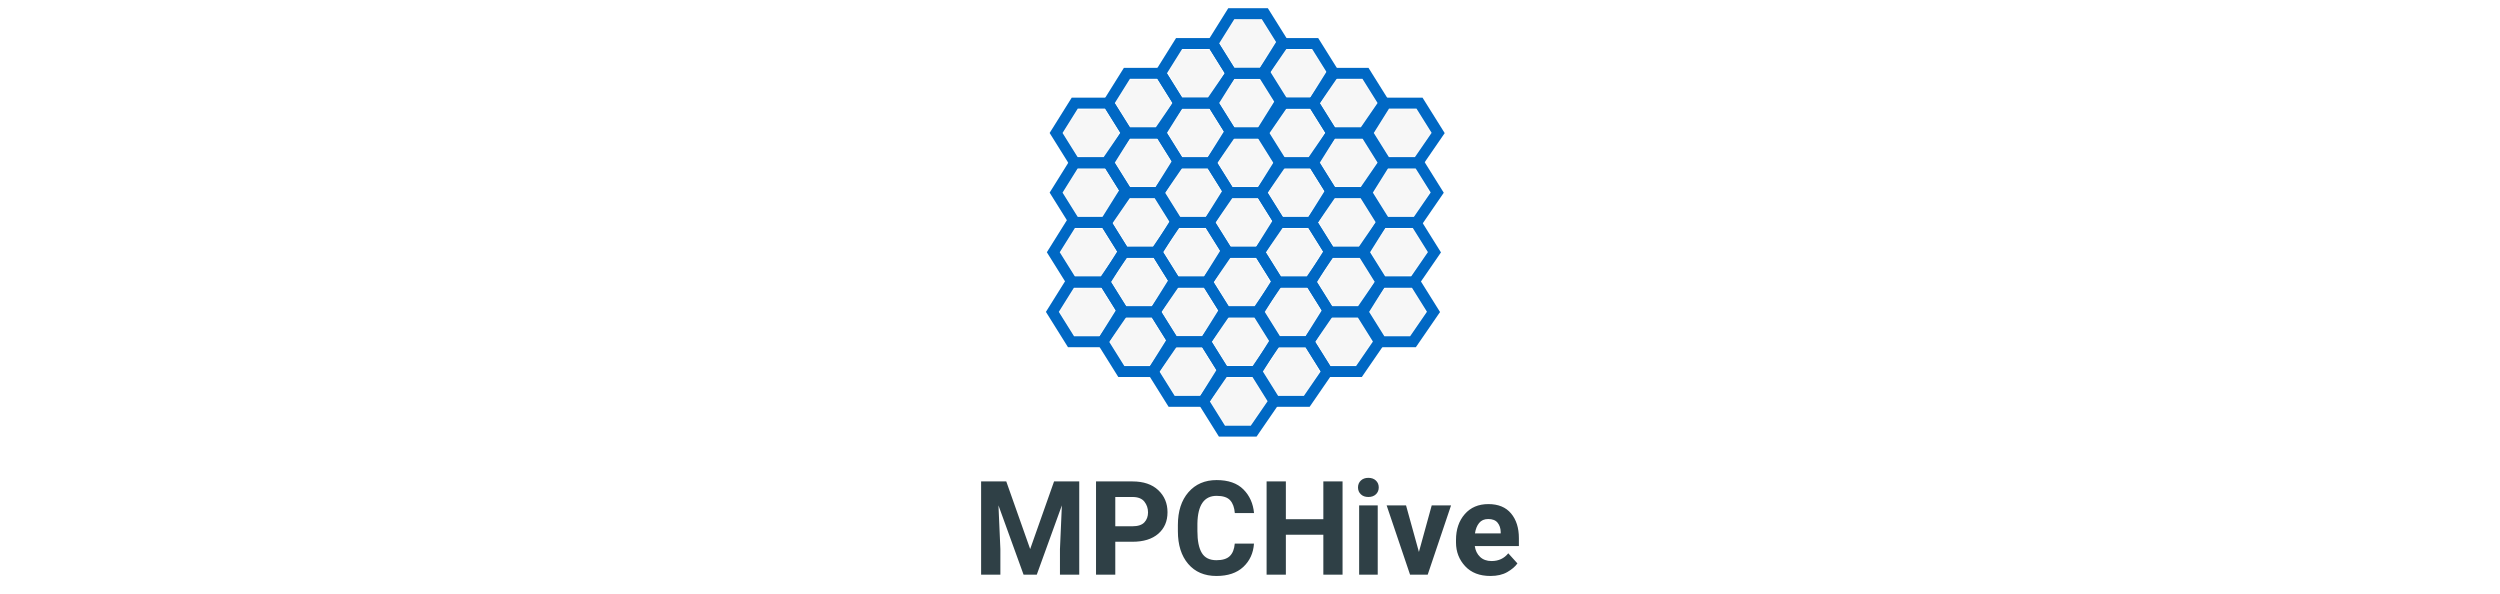
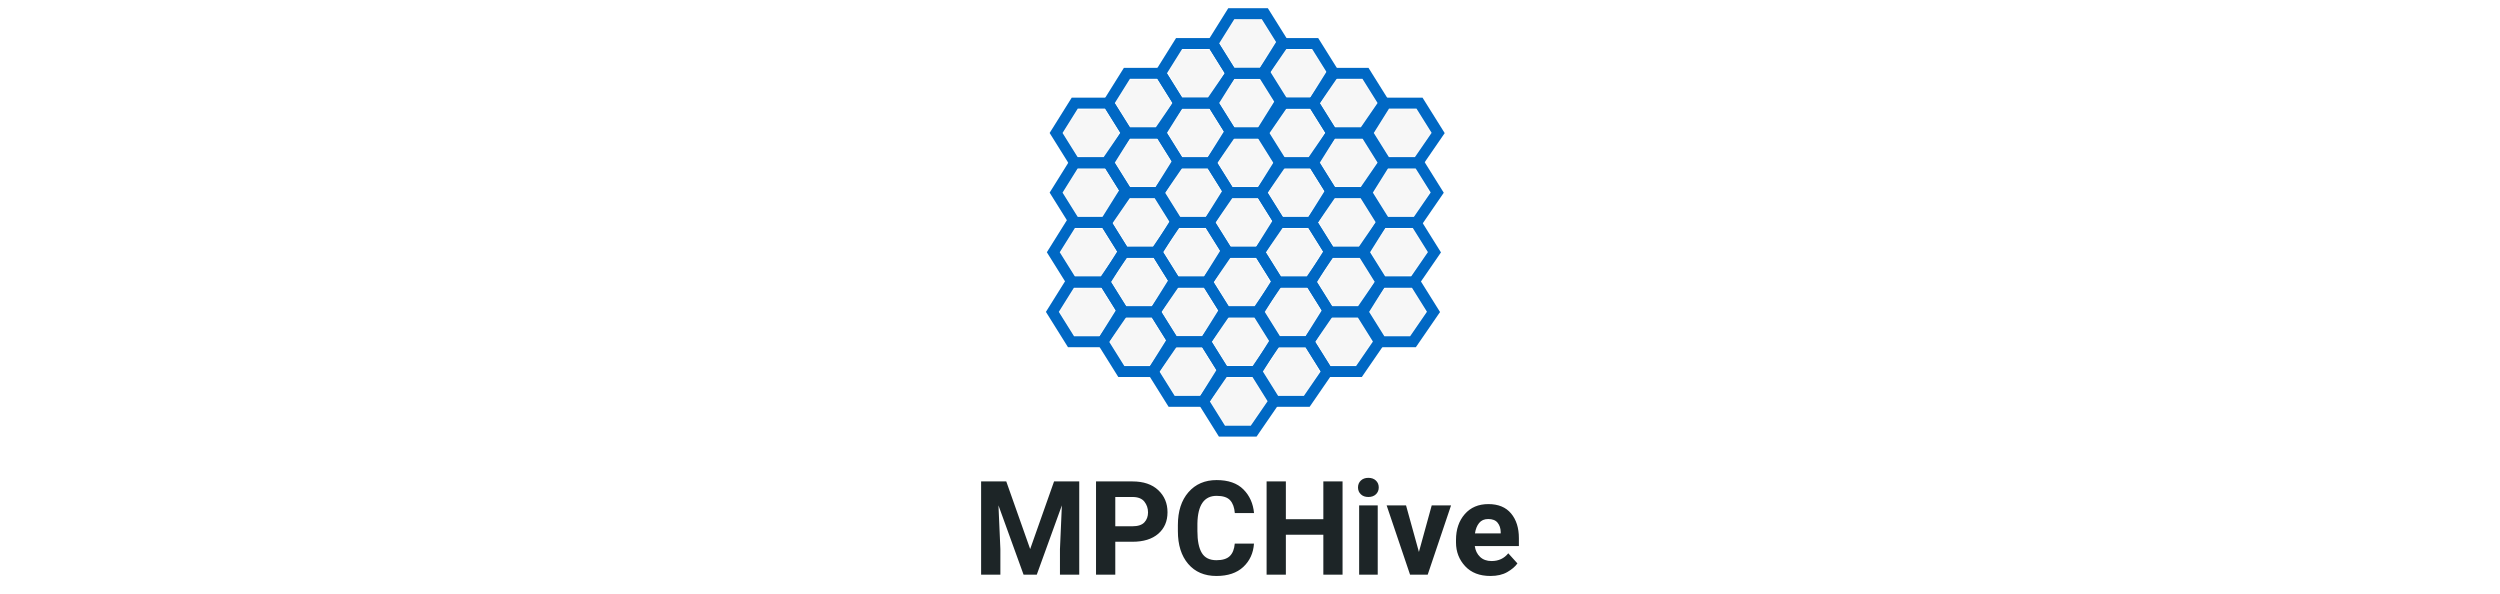
<svg xmlns="http://www.w3.org/2000/svg" width="2286.901" height="543.096" viewBox="0 0 2286.901 543.096" version="1.1" id="svg1920">
  <defs id="defs1924" />
  <rect x="1202.087" y="-540" width="1200" height="600" fill="none" id="rect1918" />
  <g id="g89">
    <rect style="opacity:0;fill:none;fill-opacity:0.192;stroke:none;stroke-width:8.243;stroke-miterlimit:4;stroke-dasharray:none;stroke-opacity:1" id="rect14338" width="2286.901" height="543.096" x="0" y="0" ry="1.4872012e-07" />
    <g id="g88" transform="translate(351.8667,15.91389)">
      <g id="g14445" transform="translate(516.5438,281.3365)">
-         <text x="21.446" y="228.452" font-family="Roboto, Arial, sans-serif" font-size="120px" fill="#2f4046" font-weight="700" id="text1916">MPCHive</text>
+         <text x="21.446" y="228.452" font-family="Roboto, Arial, sans-serif" font-size="120px" fill="#2f4046" font-weight="700" id="text1916" style="opacity:1;fill:#1d2527;fill-opacity:1">MPCHive</text>
      </g>
      <g id="g87" transform="translate(-217.6404,65.67518)">
        <path style="opacity:1;fill:#f2f2f2;fill-opacity:0.591;stroke:none;stroke-width:11.776;stroke-linecap:round;stroke-linejoin:round;stroke-miterlimit:4.1;stroke-dasharray:none;stroke-opacity:1;paint-order:stroke fill markers" d="m 896.656,142.366 c -0.864,-1.041 -4.061,-5.91 -7.103,-10.82 l -5.532,-8.927 4.796,-7.138 c 2.638,-3.926 6.344,-9.126 8.236,-11.554 l 3.44,-4.416 h 10.463 10.463 l 3.954,6.183 c 2.175,3.4 5.215,8.375 6.757,11.054 l 2.803,4.871 -7.465,11.321 -7.465,11.321 H 909.115 c -8.565,0 -11.223,-0.404 -12.459,-1.893 z" id="path40" />
        <path style="opacity:1;fill:#f2f2f2;fill-opacity:0.591;stroke:none;stroke-width:11.776;stroke-linecap:round;stroke-linejoin:round;stroke-miterlimit:4.1;stroke-dasharray:none;stroke-opacity:1;paint-order:stroke fill markers" d="m 892.779,78.126 -6.728,-10.785 5.158,-8.352 c 2.837,-4.593 5.904,-9.544 6.816,-11.001 1.552,-2.48 2.452,-2.647 14.035,-2.605 l 12.376,0.045 6.285,10.221 6.285,10.221 -2.088,3.572 c -1.149,1.964 -4.371,7.149 -7.161,11.521 l -5.073,7.949 h -11.589 -11.589 z" id="path51" />
        <path style="opacity:1;fill:#f2f2f2;fill-opacity:0.591;stroke:none;stroke-width:11.776;stroke-linecap:round;stroke-linejoin:round;stroke-miterlimit:4.1;stroke-dasharray:none;stroke-opacity:1;paint-order:stroke fill markers" d="m 892.89,23.662 -6.816,-11.126 6.64,-10.684 6.64,-10.684 12.541,0.009 12.541,0.009 6.681,10.852 6.681,10.852 -7.357,10.631 -7.357,10.631 -11.689,0.318 -11.689,0.318 z" id="path52" />
        <path style="opacity:1;fill:#f2f2f2;fill-opacity:0.591;stroke:none;stroke-width:11.776;stroke-linecap:round;stroke-linejoin:round;stroke-miterlimit:4.1;stroke-dasharray:none;stroke-opacity:1;paint-order:stroke fill markers" d="m 851.129,60.353 c -0.644,-0.81 -3.812,-5.716 -7.04,-10.903 l -5.869,-9.431 6.665,-10.589 6.665,-10.589 12.453,-0.333 12.453,-0.333 6.62,10.651 c 3.641,5.858 6.62,10.937 6.62,11.288 0,0.35 -3.286,5.379 -7.302,11.174 l -7.302,10.537 h -11.396 c -7.707,0 -11.775,-0.476 -12.567,-1.472 z" id="path53" />
        <path style="opacity:1;fill:#f2f2f2;fill-opacity:0.591;stroke:none;stroke-width:11.776;stroke-linecap:round;stroke-linejoin:round;stroke-miterlimit:4.1;stroke-dasharray:none;stroke-opacity:1;paint-order:stroke fill markers" d="m 844.816,105.276 -6.607,-10.763 6.762,-10.75 6.762,-10.75 12.322,-0.332 12.322,-0.332 6.071,9.899 c 3.339,5.444 6.071,10.204 6.071,10.577 0,0.373 -3.105,5.607 -6.901,11.631 l -6.901,10.952 -11.646,0.316 -11.646,0.316 z" id="path54" />
        <path style="opacity:1;fill:#f2f2f2;fill-opacity:0.591;stroke:none;stroke-width:11.776;stroke-linecap:round;stroke-linejoin:round;stroke-miterlimit:4.1;stroke-dasharray:none;stroke-opacity:1;paint-order:stroke fill markers" d="m 848.774,169.872 c -0.644,-0.81 -3.853,-5.782 -7.131,-11.049 l -5.96,-9.577 6.679,-10.737 6.679,-10.737 h 12.555 12.555 l 6.188,9.715 c 3.403,5.343 6.194,10.347 6.202,11.119 0.008,0.772 -3.121,6.196 -6.953,12.052 l -6.968,10.648 -11.338,0.018 c -7.68,0.013 -11.715,-0.456 -12.509,-1.454 z" id="path55" />
        <path style="opacity:1;fill:#f2f2f2;fill-opacity:0.591;stroke:none;stroke-width:11.776;stroke-linecap:round;stroke-linejoin:round;stroke-miterlimit:4.1;stroke-dasharray:none;stroke-opacity:1;paint-order:stroke fill markers" d="m 844.597,219.333 c -2.175,-3.4 -5.206,-8.359 -6.736,-11.018 l -2.782,-4.836 6.505,-10.473 6.505,-10.473 12.418,-0.333 12.418,-0.333 6.058,9.541 c 3.332,5.248 6.178,10.011 6.325,10.585 0.147,0.574 -2.908,6.101 -6.789,12.283 l -7.056,11.239 h -11.456 -11.456 z" id="path56" />
        <path style="opacity:1;fill:#f2f2f2;fill-opacity:0.591;stroke:none;stroke-width:11.776;stroke-linecap:round;stroke-linejoin:round;stroke-miterlimit:4.1;stroke-dasharray:none;stroke-opacity:1;paint-order:stroke fill markers" d="m 889.347,187.265 -6.826,-11.139 7.15,-10.634 7.15,-10.634 12.04,0.002 12.04,0.002 6.183,9.857 c 3.4,5.421 6.183,10.163 6.183,10.537 0,0.374 -3.105,5.609 -6.901,11.633 l -6.901,10.952 -11.646,0.282 -11.647,0.282 z" id="path57" />
        <path style="opacity:1;fill:#f2f2f2;fill-opacity:0.591;stroke:none;stroke-width:11.776;stroke-linecap:round;stroke-linejoin:round;stroke-miterlimit:4.1;stroke-dasharray:none;stroke-opacity:1;paint-order:stroke fill markers" d="m 890.525,246.418 c -2.175,-3.4 -5.181,-8.316 -6.682,-10.923 l -2.728,-4.741 7.477,-10.863 7.477,-10.863 h 11.415 11.415 l 6.188,9.715 c 3.403,5.343 6.19,10.245 6.193,10.893 0.003,0.648 -3.047,6.079 -6.778,12.071 l -6.783,10.893 h -11.621 -11.621 z" id="path58" />
        <path style="opacity:1;fill:#f2f2f2;fill-opacity:0.591;stroke:none;stroke-width:11.776;stroke-linecap:round;stroke-linejoin:round;stroke-miterlimit:4.1;stroke-dasharray:none;stroke-opacity:1;paint-order:stroke fill markers" d="m 937.585,160.65 c -3.67,-5.882 -6.672,-11.103 -6.672,-11.601 0,-0.498 2.969,-5.489 6.598,-11.091 l 6.598,-10.185 12.539,0.045 12.539,0.045 6.123,9.961 6.123,9.961 -7.291,11.781 -7.291,11.781 h -11.297 -11.297 z" id="path59" />
        <path style="opacity:1;fill:#f2f2f2;fill-opacity:0.591;stroke:none;stroke-width:11.776;stroke-linecap:round;stroke-linejoin:round;stroke-miterlimit:4.1;stroke-dasharray:none;stroke-opacity:1;paint-order:stroke fill markers" d="m 935.445,214.61 -6.655,-10.817 7.243,-10.631 7.243,-10.631 11.776,-0.322 11.776,-0.322 6.297,10.069 c 3.463,5.538 6.017,10.798 5.675,11.689 -0.342,0.891 -3.561,6.177 -7.153,11.745 l -6.532,10.125 -11.508,-0.044 -11.508,-0.044 z" id="path60" />
        <path style="opacity:1;fill:#f2f2f2;fill-opacity:0.591;stroke:none;stroke-width:11.776;stroke-linecap:round;stroke-linejoin:round;stroke-miterlimit:4.1;stroke-dasharray:none;stroke-opacity:1;paint-order:stroke fill markers" d="m 936.489,273.503 c -2.154,-3.4 -5.153,-8.209 -6.663,-10.685 l -2.746,-4.503 7.51,-11.065 7.51,-11.065 11.377,-0.035 11.377,-0.035 6.632,10.511 6.632,10.511 -7.231,11.275 -7.231,11.275 h -11.625 -11.625 z" id="path61" />
        <path style="opacity:1;fill:#f2f2f2;fill-opacity:0.591;stroke:none;stroke-width:11.776;stroke-linecap:round;stroke-linejoin:round;stroke-miterlimit:4.1;stroke-dasharray:none;stroke-opacity:1;paint-order:stroke fill markers" d="m 938.663,105.347 -6.618,-10.649 7.765,-11.137 7.765,-11.137 11.394,0.031 11.394,0.031 5.888,9.635 c 3.238,5.299 6.061,10.045 6.273,10.545 0.212,0.501 -2.703,5.936 -6.477,12.078 l -6.862,11.168 -11.952,0.042 -11.952,0.042 z" id="path62" />
        <path style="opacity:1;fill:#f2f2f2;fill-opacity:0.591;stroke:none;stroke-width:11.776;stroke-linecap:round;stroke-linejoin:round;stroke-miterlimit:4.1;stroke-dasharray:none;stroke-opacity:1;paint-order:stroke fill markers" d="m 943.555,55.643 c -9.35,-14.757 -9.477,-15.036 -8.187,-17.868 0.671,-1.474 3.65,-6.469 6.619,-11.101 l 5.398,-8.421 h 12.255 12.255 l 6.033,9.503 c 3.318,5.227 6.154,9.898 6.3,10.38 0.147,0.482 -2.901,6.01 -6.773,12.283 L 970.415,61.825 h -11.472 -11.472 z" id="path63" />
        <path style="opacity:1;fill:#f2f2f2;fill-opacity:0.591;stroke:none;stroke-width:11.776;stroke-linecap:round;stroke-linejoin:round;stroke-miterlimit:4.1;stroke-dasharray:none;stroke-opacity:1;paint-order:stroke fill markers" d="m 940.977,-3.061 c -3.663,-5.893 -6.498,-11.336 -6.301,-12.094 0.197,-0.758 3.008,-5.726 6.246,-11.04 l 5.888,-9.662 12.667,-0.031 12.667,-0.031 5.094,7.949 c 9.057,14.134 8.994,11.977 0.716,24.531 l -7.314,11.092 h -11.502 -11.502 z" id="path64" />
        <path style="opacity:1;fill:#f2f2f2;fill-opacity:0.591;stroke:none;stroke-width:11.776;stroke-linecap:round;stroke-linejoin:round;stroke-miterlimit:4.1;stroke-dasharray:none;stroke-opacity:1;paint-order:stroke fill markers" d="m 994.799,-20.903 c -0.644,-0.81 -3.92,-5.889 -7.28,-11.287 l -6.109,-9.815 6.895,-10.794 6.895,-10.794 12.018,-0.336 12.018,-0.336 6.477,10.04 c 3.562,5.522 6.477,10.387 6.477,10.812 0,0.424 -3.227,5.993 -7.172,12.376 l -7.172,11.604 h -10.937 c -7.34,0 -11.322,-0.484 -12.108,-1.472 z" id="path65" />
        <path style="opacity:1;fill:#f2f2f2;fill-opacity:0.591;stroke:none;stroke-width:11.776;stroke-linecap:round;stroke-linejoin:round;stroke-miterlimit:4.1;stroke-dasharray:none;stroke-opacity:1;paint-order:stroke fill markers" d="m 988.303,23.673 -6.79,-11.055 6.691,-10.725 6.691,-10.725 h 11.589 11.589 l 5.094,7.949 c 8.463,13.207 8.436,11.249 0.339,24.141 l -7.211,11.482 -10.6,-0.006 -10.6,-0.006 z" id="path66" />
        <path style="opacity:1;fill:#f2f2f2;fill-opacity:0.591;stroke:none;stroke-width:11.776;stroke-linecap:round;stroke-linejoin:round;stroke-miterlimit:4.1;stroke-dasharray:none;stroke-opacity:1;paint-order:stroke fill markers" d="m 989.445,82.728 c -2.175,-3.4 -5.181,-8.316 -6.682,-10.923 l -2.728,-4.741 7.477,-10.863 7.477,-10.863 h 10.661 c 9.779,0 10.798,0.219 12.319,2.65 0.912,1.457 3.991,6.426 6.842,11.043 l 5.183,8.393 -6.677,10.743 -6.677,10.743 h -11.621 -11.621 z" id="path67" />
        <path style="opacity:1;fill:#f2f2f2;fill-opacity:0.591;stroke:none;stroke-width:11.776;stroke-linecap:round;stroke-linejoin:round;stroke-miterlimit:4.1;stroke-dasharray:none;stroke-opacity:1;paint-order:stroke fill markers" d="m 989.043,139.254 c -1.724,-2.753 -4.873,-7.738 -6.996,-11.078 l -3.861,-6.073 7.681,-11.297 7.681,-11.297 h 11.103 11.103 l 6.532,10.126 c 4.151,6.434 6.263,10.828 5.793,12.053 -0.407,1.06 -3.67,6.572 -7.253,12.249 l -6.513,10.322 h -11.067 -11.067 z" id="path68" />
        <path style="opacity:1;fill:#f2f2f2;fill-opacity:0.591;stroke:none;stroke-width:11.776;stroke-linecap:round;stroke-linejoin:round;stroke-miterlimit:4.1;stroke-dasharray:none;stroke-opacity:1;paint-order:stroke fill markers" d="m 983.77,188.177 c -3.488,-5.639 -6.514,-10.66 -6.725,-11.159 -0.211,-0.499 2.937,-5.706 6.996,-11.572 l 7.379,-10.666 11.793,0.333 11.793,0.333 6.257,9.987 c 3.442,5.493 5.997,10.666 5.679,11.495 -0.318,0.829 -3.541,6.006 -7.162,11.504 l -6.583,9.996 h -11.543 -11.543 z" id="path69" />
        <path style="opacity:1;fill:#f2f2f2;fill-opacity:0.591;stroke:none;stroke-width:11.776;stroke-linecap:round;stroke-linejoin:round;stroke-miterlimit:4.1;stroke-dasharray:none;stroke-opacity:1;paint-order:stroke fill markers" d="m 981.401,241.74 -6.627,-10.772 7.405,-10.676 7.405,-10.676 11.662,-0.333 11.662,-0.333 6.695,10.732 6.695,10.732 -7.186,11.093 -7.186,11.093 -11.95,-0.044 -11.95,-0.044 z" id="path70" />
        <path style="opacity:1;fill:#f2f2f2;fill-opacity:0.591;stroke:none;stroke-width:11.776;stroke-linecap:round;stroke-linejoin:round;stroke-miterlimit:4.1;stroke-dasharray:none;stroke-opacity:1;paint-order:stroke fill markers" d="m 984.73,304.122 c -1.556,-2.105 -4.815,-7.103 -7.243,-11.106 l -4.414,-7.279 7.478,-10.974 7.478,-10.974 h 11.643 11.643 l 6.803,10.791 6.803,10.791 -7.773,11.289 -7.773,11.289 h -10.908 -10.908 z" id="path71" />
        <path style="opacity:1;fill:#f2f2f2;fill-opacity:0.591;stroke:none;stroke-width:11.776;stroke-linecap:round;stroke-linejoin:round;stroke-miterlimit:4.1;stroke-dasharray:none;stroke-opacity:1;paint-order:stroke fill markers" d="m 1028.114,268.959 -6.667,-10.727 7.293,-11.059 7.292,-11.059 11.915,0.037 11.915,0.037 6.477,10.67 c 3.562,5.868 6.321,11.223 6.129,11.899 -0.191,0.676 -3.371,5.661 -7.066,11.079 l -6.718,9.85 -11.952,9e-5 -11.952,9e-5 z" id="path72" />
        <path style="opacity:1;fill:#f2f2f2;fill-opacity:0.591;stroke:none;stroke-width:11.776;stroke-linecap:round;stroke-linejoin:round;stroke-miterlimit:4.1;stroke-dasharray:none;stroke-opacity:1;paint-order:stroke fill markers" d="m 1033.793,220.51 c -1.724,-2.753 -4.821,-7.657 -6.881,-10.899 l -3.746,-5.894 6.981,-10.887 6.981,-10.887 h 12.133 12.133 l 6.033,9.503 c 3.318,5.227 6.154,9.898 6.3,10.38 0.147,0.482 -2.901,6.01 -6.773,12.283 l -7.04,11.406 h -11.493 -11.493 z" id="path73" />
        <path style="opacity:1;fill:#f2f2f2;fill-opacity:0.591;stroke:none;stroke-width:11.776;stroke-linecap:round;stroke-linejoin:round;stroke-miterlimit:4.1;stroke-dasharray:none;stroke-opacity:1;paint-order:stroke fill markers" d="m 1034.971,166.34 c -1.724,-2.753 -4.861,-7.72 -6.971,-11.039 l -3.835,-6.034 7.25,-10.7 7.25,-10.7 11.953,-0.048 11.953,-0.048 6.188,9.715 c 3.404,5.343 6.194,10.277 6.202,10.964 0.01,0.687 -3.121,6.116 -6.953,12.065 l -6.968,10.817 -11.467,0.006 -11.467,0.006 z" id="path74" />
        <path style="opacity:1;fill:#f2f2f2;fill-opacity:0.591;stroke:none;stroke-width:11.776;stroke-linecap:round;stroke-linejoin:round;stroke-miterlimit:4.1;stroke-dasharray:none;stroke-opacity:1;paint-order:stroke fill markers" d="m 1035.409,109.814 c -2.154,-3.4 -5.152,-8.209 -6.663,-10.685 l -2.746,-4.503 7.51,-11.065 7.51,-11.065 11.364,-0.036 11.364,-0.036 6.188,9.715 c 3.403,5.343 6.194,10.313 6.202,11.043 0.01,0.73 -3.036,6.162 -6.764,12.071 l -6.779,10.743 h -11.635 -11.635 z" id="path75" />
        <path style="opacity:1;fill:#f2f2f2;fill-opacity:0.591;stroke:none;stroke-width:11.776;stroke-linecap:round;stroke-linejoin:round;stroke-miterlimit:4.1;stroke-dasharray:none;stroke-opacity:1;paint-order:stroke fill markers" d="m 1034.292,51.053 -6.701,-10.773 7.304,-10.719 7.304,-10.719 h 11.077 11.077 l 6.306,10.01 c 3.469,5.505 6.111,10.805 5.871,11.776 -0.24,0.972 -3.46,6.138 -7.157,11.482 l -6.721,9.715 h -10.829 -10.829 z" id="path76" />
        <path style="opacity:1;fill:#f2f2f2;fill-opacity:0.591;stroke:none;stroke-width:11.776;stroke-linecap:round;stroke-linejoin:round;stroke-miterlimit:4.1;stroke-dasharray:none;stroke-opacity:1;paint-order:stroke fill markers" d="m 1035.774,-4.036 -7.278,-11.775 6.851,-10.006 6.851,-10.006 11.953,-0.047 11.953,-0.047 6.006,9.46 c 3.303,5.203 6.006,9.946 6.006,10.539 0,0.594 -3.105,6.008 -6.901,12.032 l -6.901,10.952 -10.631,0.337 -10.631,0.337 z" id="path77" />
        <path style="opacity:1;fill:#f2f2f2;fill-opacity:0.591;stroke:none;stroke-width:11.776;stroke-linecap:round;stroke-linejoin:round;stroke-miterlimit:4.1;stroke-dasharray:none;stroke-opacity:1;paint-order:stroke fill markers" d="m 1086.654,33.268 c -0.644,-0.81 -3.819,-5.727 -7.056,-10.928 l -5.885,-9.456 7.207,-10.563 7.207,-10.563 11.926,-0.334 11.926,-0.334 6.715,10.805 6.715,10.805 -7.455,10.986 -7.455,10.986 -11.338,0.036 c -7.698,0.024 -11.714,-0.437 -12.509,-1.436 z" id="path78" />
        <path style="opacity:1;fill:#f2f2f2;fill-opacity:0.591;stroke:none;stroke-width:11.776;stroke-linecap:round;stroke-linejoin:round;stroke-miterlimit:4.1;stroke-dasharray:none;stroke-opacity:1;paint-order:stroke fill markers" d="m 1082.807,82.165 c -2.256,-3.71 -5.262,-8.639 -6.679,-10.954 l -2.577,-4.208 6.958,-10.832 6.958,-10.832 h 12.206 12.206 l 6.715,10.764 c 3.693,5.92 6.563,11.087 6.378,11.482 -0.186,0.395 -3.464,5.355 -7.286,11.022 l -6.948,10.304 h -11.913 -11.913 z" id="path79" />
        <path style="opacity:1;fill:#f2f2f2;fill-opacity:0.591;stroke:none;stroke-width:11.776;stroke-linecap:round;stroke-linejoin:round;stroke-miterlimit:4.1;stroke-dasharray:none;stroke-opacity:1;paint-order:stroke fill markers" d="m 1084.963,142.198 c -0.969,-1.133 -4.272,-6.147 -7.342,-11.142 l -5.58,-9.081 7.454,-10.939 7.454,-10.939 h 11.643 11.643 l 6.803,10.791 6.803,10.791 -7.773,11.289 -7.773,11.289 h -10.785 c -8.815,0 -11.107,-0.376 -12.546,-2.061 z" id="path80" />
        <path style="opacity:1;fill:#f2f2f2;fill-opacity:0.591;stroke:none;stroke-width:11.776;stroke-linecap:round;stroke-linejoin:round;stroke-miterlimit:4.1;stroke-dasharray:none;stroke-opacity:1;paint-order:stroke fill markers" d="m 1077.767,187.265 -6.826,-11.139 7.15,-10.634 7.15,-10.634 h 12.14 12.14 l 6.67,10.692 6.67,10.692 -7.358,10.799 -7.358,10.799 -11.776,0.282 -11.776,0.282 z" id="path81" />
        <path style="opacity:1;fill:#f2f2f2;fill-opacity:0.591;stroke:none;stroke-width:11.776;stroke-linecap:round;stroke-linejoin:round;stroke-miterlimit:4.1;stroke-dasharray:none;stroke-opacity:1;paint-order:stroke fill markers" d="m 1078.945,246.418 c -2.175,-3.4 -5.181,-8.316 -6.682,-10.923 l -2.728,-4.741 7.504,-10.901 7.504,-10.901 11.694,0.333 11.694,0.333 6.303,10.01 c 3.467,5.505 6.107,10.805 5.868,11.776 -0.24,0.972 -3.46,6.138 -7.157,11.482 l -6.721,9.715 h -11.663 -11.663 z" id="path82" />
        <path style="opacity:1;fill:#f2f2f2;fill-opacity:0.591;stroke:none;stroke-width:11.776;stroke-linecap:round;stroke-linejoin:round;stroke-miterlimit:4.1;stroke-dasharray:none;stroke-opacity:1;paint-order:stroke fill markers" d="m 1128.405,219.333 c -2.175,-3.4 -5.206,-8.359 -6.736,-11.018 l -2.782,-4.836 6.505,-10.473 6.505,-10.473 12.543,-0.334 12.543,-0.334 5.423,8.461 c 8.889,13.868 8.856,12.298 0.511,24.483 l -7.334,10.708 h -11.611 -11.611 z" id="path83" />
        <path style="opacity:1;fill:#f2f2f2;fill-opacity:0.591;stroke:none;stroke-width:11.776;stroke-linecap:round;stroke-linejoin:round;stroke-miterlimit:4.1;stroke-dasharray:none;stroke-opacity:1;paint-order:stroke fill markers" d="m 972.664,304.119 -8.298,-13.245 -14.679,-0.327 -14.679,-0.327 -8.285,-13.215 -8.285,-13.215 -14.728,-0.328 -14.728,-0.328 -8.181,-13.461 -8.181,-13.461 -14.243,-0.048 c -12.075,-0.041 -14.51,-0.362 -15.992,-2.109 -0.962,-1.133 -5.723,-8.437 -10.58,-16.23 l -8.831,-14.169 8.693,-13.89 8.693,-13.89 -2.215,-3.736 c -1.218,-2.055 -4.921,-8.047 -8.228,-13.315 l -6.013,-9.578 8.732,-13.974 c 4.803,-7.686 8.742,-14.602 8.754,-15.37 0.012,-0.768 -3.366,-6.796 -7.508,-13.396 l -7.53,-12 8.207,-12.995 c 4.836,-7.657 7.985,-13.844 7.667,-15.062 -0.297,-1.136 -3.843,-7.372 -7.879,-13.858 -4.036,-6.485 -7.28,-12.227 -7.208,-12.76 0.072,-0.533 4.497,-7.99 9.834,-16.572 l 9.703,-15.604 15.327,-0.003 15.327,-0.003 8.296,-13.245 8.296,-13.245 15.751,-0.589 15.751,-0.589 8.23,-13.248 8.23,-13.248 15.416,-0.008 15.416,-0.008 8.243,-13.5 8.243,-13.5 h 18.253 18.253 l 8.243,13.5 8.243,13.5 14.72,0.043 14.72,0.043 8.243,13.5 8.243,13.5 14.72,0.043 14.72,0.043 8.243,13.476 8.243,13.476 16.418,0.326 16.418,0.326 8.55,13.543 c 4.702,7.448 9.17,14.689 9.928,16.089 1.223,2.261 0.366,4.006 -7.653,15.578 -7.777,11.222 -8.852,13.366 -7.742,15.44 0.709,1.325 4.443,7.415 8.298,13.534 3.855,6.119 7.009,11.634 7.009,12.255 0,0.621 -3.967,6.863 -8.815,13.871 -4.848,7.008 -8.823,13.377 -8.832,14.153 -0.01,0.776 3.19,6.501 7.11,12.724 3.92,6.222 7.398,12.018 7.728,12.879 0.33,0.861 -3.426,7.43 -8.348,14.597 l -8.949,13.031 8.72,13.897 8.72,13.897 -10.901,15.898 -10.901,15.898 -15.735,0.372 -15.735,0.371 -8.936,13.171 -8.936,13.171 -14.738,0.328 -14.738,0.328 -9.227,13.509 -9.227,13.509 h -14.96 -14.96 l -9.254,13.539 -9.254,13.539 -17.076,10e-4 -17.076,0.001 z m 45.131,-7.063 c 4.032,-5.991 7.33,-11.284 7.329,-11.763 -8e-4,-0.478 -2.97,-5.645 -6.597,-11.482 l -6.596,-10.612 h -12.216 -12.216 l -7.066,10.509 c -3.886,5.78 -7.212,11.03 -7.391,11.668 -0.178,0.637 2.59,5.96 6.153,11.829 l 6.477,10.67 12.396,0.037 12.396,0.037 z m -46.75,-27.38 c 3.764,-5.829 6.872,-11.329 6.908,-12.221 0.035,-0.892 -2.718,-6.071 -6.118,-11.509 l -6.183,-9.886 -12.365,0.321 -12.365,0.321 -7.43,10.904 -7.43,10.904 6.841,11.163 6.841,11.163 12.229,-0.281 12.229,-0.281 z m 95.058,0.651 c 4.016,-5.795 7.302,-11.17 7.302,-11.943 0,-0.774 -2.962,-6.101 -6.582,-11.838 l -6.582,-10.432 -12.554,0.028 -12.554,0.028 -7.284,11.037 -7.284,11.037 7.076,11.31 7.076,11.31 h 12.043 12.043 z M 924.888,242.522 c 3.961,-6.191 7.203,-11.823 7.203,-12.516 0,-0.693 -2.782,-5.695 -6.183,-11.116 l -6.183,-9.857 -12.365,0.034 -12.365,0.034 -7.5,11.051 -7.5,11.051 6.911,11.246 6.911,11.246 11.934,0.042 11.934,0.042 z m 94.226,0.163 c 3.953,-6.102 7.187,-11.654 7.187,-12.338 0,-0.684 -2.782,-5.756 -6.183,-11.27 l -6.183,-10.026 -12.462,-0.01 -12.462,-0.01 -7.263,10.499 c -3.995,5.774 -7.263,10.897 -7.263,11.383 0,1.106 10.35,18.016 12.735,20.807 1.454,1.701 3.763,2.061 13.234,2.061 h 11.473 z m 94.862,0.033 c 4.242,-6.084 7.712,-11.377 7.712,-11.763 0,-0.386 -2.968,-5.477 -6.596,-11.313 l -6.596,-10.612 -12.541,0.017 -12.541,0.017 -7.459,10.993 -7.459,10.993 4.044,6.36 c 2.224,3.498 5.455,8.612 7.179,11.365 l 3.135,5.005 h 11.704 11.704 z M 878.364,215.937 c 3.807,-5.91 7.115,-11.604 7.351,-12.654 0.236,-1.05 -2.404,-6.414 -5.867,-11.919 l -6.297,-10.01 -12.546,-0.334 -12.546,-0.334 -7.042,10.933 c -3.873,6.013 -7.042,11.463 -7.042,12.111 0,0.648 3.157,6.079 7.016,12.071 l 7.016,10.893 11.517,-0.006 11.517,-0.006 z m 94.486,-1.135 7.716,-11.891 -4.393,-7.246 c -2.416,-3.985 -5.681,-8.986 -7.254,-11.114 l -2.861,-3.869 -11.39,0.336 -11.39,0.336 -7.308,10.599 c -4.019,5.829 -7.332,11.084 -7.361,11.677 -0.06,1.217 9.974,17.833 12.683,21.002 1.445,1.691 3.743,2.061 12.801,2.061 h 11.04 z m 91.833,4.289 c 2.703,-3.857 6.123,-9.226 7.601,-11.931 l 2.687,-4.918 -6.776,-10.738 -6.776,-10.738 -11.377,0.018 c -6.257,0.01 -11.971,0.407 -12.698,0.883 -2.604,1.705 -14.777,21.607 -14.175,23.175 0.338,0.881 3.566,6.177 7.174,11.769 l 6.559,10.167 11.434,-0.337 11.434,-0.337 z m 98.801,-3.702 c 4.305,-6.217 7.562,-11.995 7.238,-12.839 -0.324,-0.844 -3.54,-6.109 -7.146,-11.699 l -6.557,-10.165 -12.598,0.334 -12.598,0.334 -6.973,11.086 -6.973,11.086 2.125,3.634 c 1.169,1.999 4.408,7.212 7.198,11.583 l 5.073,7.949 h 11.693 11.693 z m -236.187,-28.601 7.195,-11.642 -6.695,-10.732 -6.695,-10.733 h -12.14 -12.14 l -7.096,10.553 c -3.903,5.804 -7.096,11.179 -7.096,11.943 0,0.764 2.962,6.084 6.582,11.821 l 6.582,10.432 h 12.154 12.154 z m 94.201,0.316 7.247,-11.327 -6.869,-10.754 -6.869,-10.754 -11.96,-0.335 -11.96,-0.335 -7.094,10.55 c -3.901,5.802 -7.239,11.055 -7.418,11.673 -0.178,0.618 2.59,5.955 6.153,11.862 l 6.477,10.739 12.523,0.004 12.523,0.004 z m 94.272,0.773 c 3.903,-5.804 7.096,-11.098 7.096,-11.763 0,-0.665 -2.968,-5.985 -6.596,-11.821 l -6.596,-10.612 h -12.216 -12.216 l -7.096,10.553 c -3.903,5.804 -7.096,11.174 -7.096,11.932 0,1.378 1.747,4.461 9.109,16.082 l 3.917,6.183 h 12.299 12.299 z M 880.296,160.617 c 3.874,-5.9 7.044,-11.275 7.044,-11.943 0,-0.669 -2.962,-5.91 -6.582,-11.647 L 874.176,126.595 h -12.73 -12.73 l -6.596,10.612 c -3.628,5.837 -6.596,11.211 -6.596,11.943 0,0.732 2.962,6.025 6.582,11.763 l 6.582,10.432 h 12.281 12.281 z m 94.21,-0.166 c 3.859,-5.991 7.023,-11.56 7.03,-12.376 0.008,-0.816 -2.889,-5.982 -6.437,-11.482 l -6.45,-9.999 h -12.236 -12.236 l -7.336,11.126 -7.336,11.126 6.886,11.207 6.886,11.207 12.106,0.042 12.106,0.042 z m 94.21,0.166 c 3.874,-5.9 7.044,-11.275 7.044,-11.943 0,-0.669 -2.962,-5.91 -6.582,-11.647 l -6.582,-10.432 -11.965,0.017 -11.965,0.017 -7.498,11.05 c -4.124,6.078 -7.304,11.525 -7.066,12.105 0.238,0.58 3.286,5.668 6.774,11.307 l 6.342,10.252 h 12.228 12.228 z m 96.214,-0.7 7.501,-10.838 -6.887,-10.948 -6.887,-10.948 -12.892,-0.318 -12.892,-0.318 -6.771,10.645 c -3.724,5.855 -6.771,11.24 -6.771,11.966 0,0.727 2.973,6.033 6.606,11.792 l 6.607,10.47 12.442,-0.333 12.442,-0.333 z M 927.969,133.479 c 3.886,-5.909 7.226,-11.15 7.421,-11.646 0.195,-0.497 -2.64,-5.722 -6.301,-11.613 l -6.657,-10.71 -11.952,0.041 -11.952,0.041 -7.58,11.322 -7.58,11.322 2.779,4.83 c 1.528,2.656 4.558,7.612 6.733,11.012 l 3.954,6.183 12.034,-0.018 12.034,-0.018 z m 94.618,-0.986 7.47,-11.766 -6.694,-10.608 -6.694,-10.608 h -12.104 -12.104 l -7.339,11.13 c -4.036,6.121 -7.153,11.576 -6.927,12.123 0.227,0.546 3.266,5.607 6.753,11.245 l 6.342,10.252 h 11.913 11.913 z m 94.129,0.873 c 4.032,-5.991 7.33,-11.284 7.329,-11.763 -8e-4,-0.478 -2.98,-5.662 -6.621,-11.52 l -6.62,-10.651 -12.38,0.333 -12.38,0.333 -7.438,10.963 -7.438,10.963 3.886,6.113 c 2.137,3.362 5.297,8.365 7.021,11.118 l 3.135,5.005 h 12.087 12.087 z m -234.387,-28.7 7.443,-11.919 -6.22,-10.117 -6.22,-10.117 -13.13,-0.045 -13.13,-0.045 -6.67,10.732 c -4.075,6.556 -6.391,11.46 -5.953,12.601 0.394,1.028 3.475,6.279 6.846,11.67 l 6.129,9.801 11.731,-0.322 11.731,-0.322 z m 87.645,10.447 c 0.958,-1.133 4.518,-6.455 7.911,-11.826 l 6.169,-9.765 -6.656,-10.549 -6.656,-10.549 h -12.229 -12.229 l -7.096,10.553 c -3.903,5.804 -7.096,11.179 -7.096,11.943 0,0.764 2.962,6.084 6.582,11.821 l 6.582,10.432 h 11.488 c 9.493,0 11.791,-0.358 13.231,-2.061 z m 99.992,-9.127 c 3.764,-5.829 6.872,-11.329 6.908,-12.221 0.035,-0.892 -2.718,-6.058 -6.118,-11.48 l -6.183,-9.857 -12.365,0.026 -12.365,0.026 -7.356,11.144 -7.355,11.144 3.941,6.198 c 2.167,3.409 5.363,8.469 7.101,11.244 l 3.161,5.046 11.894,-0.335 11.894,-0.335 z m 97.114,-0.033 7.823,-11.22 -6.749,-11.155 -6.749,-11.155 h -13.263 -13.263 l -6.67,10.732 c -4.075,6.556 -6.391,11.46 -5.953,12.601 0.394,1.028 3.475,6.266 6.846,11.64 l 6.129,9.772 12.013,0.002 12.013,0.002 z M 928.981,80.373 c 9.901,-15.368 9.691,-13.123 2.314,-24.773 l -6.497,-10.261 h -12.877 -12.876 l -6.985,10.875 c -6.369,9.915 -6.842,11.092 -5.367,13.344 0.89,1.358 4.126,6.533 7.191,11.5 l 5.573,9.031 h 11.632 11.632 z m 94.837,-1.652 7.112,-11.367 -2.609,-4.262 c -1.435,-2.344 -4.455,-7.297 -6.712,-11.008 l -4.102,-6.746 -11.796,0.017 -11.795,0.017 -7.459,10.993 -7.459,10.993 4.044,6.36 c 2.224,3.498 5.455,8.612 7.179,11.365 l 3.135,5.005 h 11.675 11.675 z m 94.075,0.961 c 3.959,-5.723 7.361,-10.99 7.558,-11.705 0.197,-0.714 -2.556,-6.099 -6.118,-11.967 l -6.477,-10.668 -13.135,-0.002 -13.135,-0.002 -6.031,9.402 c -3.317,5.171 -6.335,10.193 -6.705,11.159 -0.382,0.996 2.308,6.61 6.212,12.967 l 6.886,11.21 11.873,0.006 11.873,0.006 z M 882.698,52.212 c 4.065,-5.935 7.391,-11.434 7.391,-12.221 0,-0.787 -3.05,-6.264 -6.778,-12.173 l -6.778,-10.743 -12.554,0.006 -12.554,0.006 -6.771,11.024 c -3.724,6.063 -6.771,11.448 -6.771,11.966 0,1.149 10.282,17.994 12.735,20.865 1.454,1.701 3.763,2.061 13.226,2.061 h 11.465 z m 92.486,3.189 c 2.703,-3.857 6.123,-9.226 7.601,-11.931 l 2.687,-4.918 -6.776,-10.738 -6.776,-10.738 h -12.253 -12.253 l -6.614,10.252 c -3.638,5.639 -6.853,10.876 -7.146,11.639 -0.293,0.763 1.276,4.23 3.486,7.706 2.21,3.476 5.441,8.591 7.18,11.367 l 3.162,5.047 11.394,-0.337 11.394,-0.337 z m 95.398,-3.715 7.89,-11.316 -2.163,-3.698 c -1.19,-2.034 -4.458,-7.295 -7.264,-11.691 l -5.101,-7.993 -10.821,0.338 -10.821,0.338 -7.412,10.524 c -4.076,5.788 -7.412,11.203 -7.412,12.032 0,1.708 11.627,20.554 13.499,21.881 0.671,0.476 5.832,0.873 11.468,0.883 l 10.247,0.018 z m 89.425,10.415 c 1.977,-1.398 15.067,-20.651 15.067,-22.161 0,-0.759 -3.05,-6.214 -6.779,-12.123 l -6.779,-10.743 h -12.565 c -11.758,0 -12.671,0.17 -14.211,2.65 -0.905,1.457 -4.156,6.661 -7.224,11.563 l -5.578,8.914 6.057,9.462 c 9.117,14.241 7.763,13.341 20.038,13.321 5.912,-0.01 11.3,-0.407 11.973,-0.883 z M 930.974,24.051 c 4.602,-6.844 6.923,-11.377 6.454,-12.601 -0.404,-1.052 -3.492,-6.309 -6.863,-11.684 l -6.129,-9.772 -12.573,-0.002 -12.573,-0.002 -7.047,11.264 -7.047,11.264 5.935,9.639 c 3.264,5.301 6.462,10.301 7.105,11.111 0.8,1.008 5.016,1.472 13.36,1.472 h 12.19 z m 93.266,-0.347 c 3.724,-6.063 6.771,-11.637 6.771,-12.388 0,-1.442 -8.603,-15.765 -11.571,-19.265 -1.443,-1.702 -3.744,-2.061 -13.206,-2.061 h -11.458 l -7.111,11.305 -7.111,11.305 3.855,6.065 c 2.12,3.336 5.266,8.317 6.99,11.07 l 3.135,5.005 11.467,-0.006 11.467,-0.006 z m 94.809,-0.37 7.37,-10.817 -6.912,-10.969 -6.912,-10.969 -12.235,-0.282 -12.235,-0.282 -7.36,11.025 c -4.048,6.064 -7.36,11.433 -7.36,11.93 0,0.498 2.973,5.617 6.607,11.375 l 6.606,10.47 12.53,-0.333 12.53,-0.333 z m -140.135,-26.905 7.372,-11.17 -6.846,-10.883 -6.846,-10.883 -12.892,-0.326 c -12.313,-0.312 -12.966,-0.206 -14.561,2.355 -0.918,1.475 -4.026,6.497 -6.905,11.159 l -5.236,8.478 6.905,11.241 6.905,11.241 12.365,-0.022 12.365,-0.022 z m 93.254,-0.546 7.369,-11.772 -6.402,-10.309 -6.402,-10.309 -12.359,-0.332 -12.359,-0.332 -6.875,10.331 c -3.781,5.682 -6.862,10.866 -6.845,11.52 0.017,0.654 3.107,6.091 6.868,12.082 l 6.838,10.893 h 11.4 11.399 z m -46.055,-27.121 7.466,-11.784 -6.39,-10.285 -6.39,-10.285 h -13.308 -13.308 l -6.762,10.727 -6.762,10.727 7.037,11.353 7.037,11.353 11.958,-0.012 11.958,-0.012 z" id="path84" />
        <path style="opacity:1;fill:#f2f2f2;fill-opacity:0.591;stroke:none;stroke-width:11.776;stroke-linecap:round;stroke-linejoin:round;stroke-miterlimit:4.1;stroke-dasharray:none;stroke-opacity:1;paint-order:stroke fill markers" d="m 1129.571,165.086 c -7.391,-11.667 -9.061,-14.636 -9.061,-16.112 0,-0.816 2.782,-5.932 6.183,-11.369 l 6.183,-9.885 12.855,0.32 12.855,0.32 6.429,10.351 6.429,10.351 -6.918,10.105 c -3.805,5.558 -7.448,10.262 -8.096,10.455 -0.648,0.193 -6.085,0.625 -12.083,0.961 l -10.905,0.61 z" id="path85" />
        <path style="opacity:1;fill:#f2f2f2;fill-opacity:0.591;stroke:none;stroke-width:11.776;stroke-linecap:round;stroke-linejoin:round;stroke-miterlimit:4.1;stroke-dasharray:none;stroke-opacity:1;paint-order:stroke fill markers" d="m 1129.342,106.273 c -3.239,-5.314 -6.061,-10.345 -6.273,-11.18 -0.212,-0.835 2.618,-6.277 6.288,-12.094 l 6.673,-10.576 h 12.141 12.141 l 6.67,10.732 c 3.669,5.903 6.437,11.335 6.152,12.071 -0.285,0.736 -3.533,5.71 -7.218,11.054 l -6.699,9.715 -11.993,-0.03 -11.993,-0.03 z" id="path86" />
        <path style="opacity:1;fill:#f2f2f2;fill-opacity:0.591;stroke:none;stroke-width:11.776;stroke-linecap:round;stroke-linejoin:round;stroke-miterlimit:4.1;stroke-dasharray:none;stroke-opacity:1;paint-order:stroke fill markers" d="m 1135.714,59.932 c -0.864,-1.041 -4.07,-5.926 -7.124,-10.854 l -5.553,-8.961 2.564,-4.186 c 1.41,-2.302 4.41,-7.222 6.666,-10.932 l 4.102,-6.746 h 12.481 12.481 l 6.783,10.761 6.783,10.761 -7.469,11.007 -7.469,11.007 -11.338,0.017 c -8.993,0.014 -11.662,-0.374 -12.909,-1.876 z" id="path87" />
        <path style="fill:none;stroke:#0068c4;stroke-width:10;stroke-linecap:butt;stroke-linejoin:miter;stroke-dasharray:none;stroke-opacity:1" d="m 937.549,285.547 h 28.983 l 18.753,-27.278 -17.049,-27.278 h -30.688 l -17.049,27.278 z" id="path1" />
        <path style="fill:none;stroke:#0068c4;stroke-width:10;stroke-linecap:butt;stroke-linejoin:miter;stroke-dasharray:none;stroke-opacity:1" d="m 939.254,230.991 h 28.983 l 18.753,-27.278 -17.049,-27.278 h -30.688 l -17.049,27.278 z" id="path2" />
        <path style="fill:none;stroke:#0068c4;stroke-width:10;stroke-linecap:butt;stroke-linejoin:miter;stroke-dasharray:none;stroke-opacity:1" d="m 985.285,258.269 h 28.983 l 18.753,-27.278 -17.049,-27.278 h -30.688 l -17.049,27.278 z" id="path3" />
        <path style="fill:none;stroke:#0068c4;stroke-width:10;stroke-linecap:butt;stroke-linejoin:miter;stroke-dasharray:none;stroke-opacity:1" d="m 986.99,203.714 h 28.983 l 18.753,-27.278 -17.049,-27.278 h -30.688 l -17.049,27.278 z" id="path4" />
        <path style="fill:none;stroke:#0068c4;stroke-width:10;stroke-linecap:butt;stroke-linejoin:miter;stroke-dasharray:none;stroke-opacity:1" d="m 983.58,312.825 h 28.983 l 18.753,-27.278 -17.049,-27.278 h -30.687 l -17.049,27.278 z" id="path5" />
        <path style="fill:none;stroke:#0068c4;stroke-width:10;stroke-linecap:butt;stroke-linejoin:miter;stroke-dasharray:none;stroke-opacity:1" d="m 1032.169,285.547 h 28.983 l 18.754,-27.278 -17.049,-27.278 h -30.688 l -17.049,27.278 z" id="path6" />
        <path style="fill:none;stroke:#0068c4;stroke-width:10;stroke-linecap:butt;stroke-linejoin:miter;stroke-dasharray:none;stroke-opacity:1" d="m 1033.874,230.991 h 28.983 l 18.753,-27.278 -17.049,-27.278 h -30.688 l -17.049,27.278 z" id="path7" />
        <path style="fill:none;stroke:#0068c4;stroke-width:10;stroke-linecap:butt;stroke-linejoin:miter;stroke-dasharray:none;stroke-opacity:1" d="m 1034.726,176.436 h 28.983 l 18.753,-27.278 -17.049,-27.278 h -30.688 l -17.049,27.278 z" id="path8" />
        <path style="fill:none;stroke:#0068c4;stroke-width:10;stroke-linecap:butt;stroke-linejoin:miter;stroke-dasharray:none;stroke-opacity:1" d="m 988.695,149.158 h 28.983 l 18.753,-27.278 -17.049,-27.278 h -30.687 l -17.049,27.278 z" id="path9" />
        <path style="fill:none;stroke:#0068c4;stroke-width:10;stroke-linecap:butt;stroke-linejoin:miter;stroke-dasharray:none;stroke-opacity:1" d="m 940.959,176.436 h 28.983 l 18.753,-27.278 -17.049,-27.278 h -30.688 l -17.049,27.278 z" id="path10" />
        <path style="fill:none;stroke:#0068c4;stroke-width:10;stroke-linecap:butt;stroke-linejoin:miter;stroke-dasharray:none;stroke-opacity:1" d="m 893.222,203.714 h 28.983 l 18.753,-27.278 -17.049,-27.278 h -30.688 l -17.049,27.278 z" id="path11" />
        <path style="fill:none;stroke:#0068c4;stroke-width:10;stroke-linecap:butt;stroke-linejoin:miter;stroke-dasharray:none;stroke-opacity:1" d="m 891.518,258.269 h 28.983 l 18.753,-27.278 -17.049,-27.278 h -30.688 l -17.049,27.278 z" id="path12" />
        <path style="fill:none;stroke:#0068c4;stroke-width:10;stroke-linecap:butt;stroke-linejoin:miter;stroke-dasharray:none;stroke-opacity:1" d="m 894.075,149.158 h 28.983 l 18.753,-27.278 -17.049,-27.278 h -30.688 l -17.049,27.278 z" id="path13" />
        <path style="fill:none;stroke:#0068c4;stroke-width:10;stroke-linecap:butt;stroke-linejoin:miter;stroke-dasharray:none;stroke-opacity:1" d="m 942.664,121.88 h 28.983 l 18.753,-27.278 -17.049,-27.278 h -30.688 l -17.049,27.278 z" id="path14" />
        <path style="fill:none;stroke:#0068c4;stroke-width:10;stroke-linecap:butt;stroke-linejoin:miter;stroke-dasharray:none;stroke-opacity:1" d="m 990.4,94.602 h 28.983 l 18.753,-27.278 -17.049,-27.278 h -30.687 l -17.049,27.278 z" id="path15" />
        <path style="fill:none;stroke:#0068c4;stroke-width:10;stroke-linecap:butt;stroke-linejoin:miter;stroke-dasharray:none;stroke-opacity:1" d="m 1036.431,121.88 h 28.983 l 18.753,-27.278 -17.049,-27.278 h -30.688 l -17.049,27.278 z" id="path16" />
        <path style="fill:none;stroke:#0068c4;stroke-width:10;stroke-linecap:butt;stroke-linejoin:miter;stroke-dasharray:none;stroke-opacity:1" d="m 1081.61,203.714 h 28.983 l 18.753,-27.278 -17.049,-27.278 H 1081.61 l -17.049,27.278 z" id="path17" />
        <path style="fill:none;stroke:#0068c4;stroke-width:10;stroke-linecap:butt;stroke-linejoin:miter;stroke-dasharray:none;stroke-opacity:1" d="m 1079.905,258.269 h 28.983 l 18.753,-27.278 -17.049,-27.278 h -30.688 l -17.049,27.278 z" id="path18" />
        <path style="fill:none;stroke:#0068c4;stroke-width:10;stroke-linecap:butt;stroke-linejoin:miter;stroke-dasharray:none;stroke-opacity:1" d="m 1082.462,149.158 h 28.983 l 18.753,-27.278 -17.049,-27.278 h -30.688 l -17.049,27.278 z" id="path19" />
        <path style="fill:none;stroke:#0068c4;stroke-width:10;stroke-linecap:butt;stroke-linejoin:miter;stroke-dasharray:none;stroke-opacity:1" d="m 944.368,67.324 h 28.983 l 18.753,-27.278 -17.049,-27.278 h -30.688 l -17.049,27.278 z" id="path20" />
        <path style="fill:none;stroke:#0068c4;stroke-width:10;stroke-linecap:butt;stroke-linejoin:miter;stroke-dasharray:none;stroke-opacity:1" d="m 1036.431,67.324 h 28.983 l 18.753,-27.278 -17.049,-27.278 h -30.688 l -17.049,27.278 z" id="path21" />
        <path style="fill:none;stroke:#0068c4;stroke-width:10;stroke-linecap:butt;stroke-linejoin:miter;stroke-dasharray:none;stroke-opacity:1" d="m 992.105,40.047 h 28.983 l 18.753,-27.278 -17.049,-27.278 h -30.687 l -17.049,27.278 z" id="path22" />
        <path style="fill:none;stroke:#0068c4;stroke-width:10;stroke-linecap:butt;stroke-linejoin:miter;stroke-dasharray:none;stroke-opacity:1" d="m 1084.167,94.602 h 28.983 l 18.753,-27.278 -17.049,-27.278 h -30.688 l -17.049,27.278 z" id="path23" />
        <path style="fill:none;stroke:#0068c4;stroke-width:10;stroke-linecap:butt;stroke-linejoin:miter;stroke-dasharray:none;stroke-opacity:1" d="m 896.632,94.602 h 28.983 l 18.753,-27.278 -17.049,-27.278 h -30.688 l -17.049,27.278 z" id="path24" />
        <path style="fill:none;stroke:#0068c4;stroke-width:10;stroke-linecap:butt;stroke-linejoin:miter;stroke-dasharray:none;stroke-opacity:1" d="m 845.486,230.991 h 28.983 l 18.753,-27.278 -17.049,-27.278 h -30.688 l -17.049,27.278 z" id="path25" />
        <path style="fill:none;stroke:#0068c4;stroke-width:10;stroke-linecap:butt;stroke-linejoin:miter;stroke-dasharray:none;stroke-opacity:1" d="m 846.339,176.436 h 28.983 l 18.753,-27.278 -17.049,-27.278 h -30.688 l -17.049,27.278 z" id="path26" />
        <path style="fill:none;stroke:#0068c4;stroke-width:10;stroke-linecap:butt;stroke-linejoin:miter;stroke-dasharray:none;stroke-opacity:1" d="m 848.896,121.88 h 28.983 l 18.753,-27.278 -17.049,-27.278 h -30.688 l -17.049,27.278 z" id="path27" />
        <path style="fill:none;stroke:#0068c4;stroke-width:10;stroke-linecap:butt;stroke-linejoin:miter;stroke-dasharray:none;stroke-opacity:1" d="m 1129.346,230.991 h 28.983 l 18.754,-27.278 -17.049,-27.278 h -30.688 l -17.049,27.278 z" id="path28" />
        <path style="fill:none;stroke:#0068c4;stroke-width:10;stroke-linecap:butt;stroke-linejoin:miter;stroke-dasharray:none;stroke-opacity:1" d="m 1130.199,176.436 h 28.983 l 18.754,-27.278 -17.049,-27.278 h -30.688 l -17.049,27.278 z" id="path29" />
        <path style="fill:none;stroke:#0068c4;stroke-width:10;stroke-linecap:butt;stroke-linejoin:miter;stroke-dasharray:none;stroke-opacity:1" d="m 1132.756,121.88 h 28.983 l 18.754,-27.278 -17.049,-27.278 h -30.688 l -17.049,27.278 z" id="path30" />
        <path style="fill:none;stroke:#0068c4;stroke-width:10;stroke-linecap:butt;stroke-linejoin:miter;stroke-dasharray:none;stroke-opacity:1" d="m 1133.608,67.324 h 28.983 l 18.753,-27.278 -17.049,-27.278 h -30.688 l -17.049,27.278 z" id="path31" />
        <path style="fill:none;stroke:#0068c4;stroke-width:10;stroke-linecap:butt;stroke-linejoin:miter;stroke-dasharray:none;stroke-opacity:1" d="m 1084.167,40.047 h 28.983 l 18.753,-27.278 -17.049,-27.278 h -30.688 l -17.049,27.278 z" id="path32" />
        <path style="fill:none;stroke:#0068c4;stroke-width:10;stroke-linecap:butt;stroke-linejoin:miter;stroke-dasharray:none;stroke-opacity:1" d="m 1038.136,12.769 h 28.983 l 18.753,-27.278 -17.049,-27.278 h -30.688 l -17.049,27.278 z" id="path33" />
        <path style="fill:none;stroke:#0068c4;stroke-width:10;stroke-linecap:butt;stroke-linejoin:miter;stroke-dasharray:none;stroke-opacity:1" d="m 992.105,-14.509 h 28.983 l 18.753,-27.278 -17.049,-27.278 h -30.687 l -17.049,27.278 z" id="path34" />
        <path style="fill:none;stroke:#0068c4;stroke-width:10;stroke-linecap:butt;stroke-linejoin:miter;stroke-dasharray:none;stroke-opacity:1" d="m 944.368,12.769 h 28.983 l 18.753,-27.278 -17.049,-27.278 h -30.688 l -17.049,27.278 z" id="path35" />
        <path style="fill:none;stroke:#0068c4;stroke-width:10;stroke-linecap:butt;stroke-linejoin:miter;stroke-dasharray:none;stroke-opacity:1" d="m 896.632,40.047 h 28.983 l 18.753,-27.278 -17.049,-27.278 h -30.688 l -17.049,27.278 z" id="path36" />
        <path style="fill:none;stroke:#0068c4;stroke-width:10;stroke-linecap:butt;stroke-linejoin:miter;stroke-dasharray:none;stroke-opacity:1" d="m 848.896,67.324 h 28.983 l 18.753,-27.278 -17.049,-27.278 h -30.688 l -17.049,27.278 z" id="path37" />
      </g>
    </g>
  </g>
</svg>
